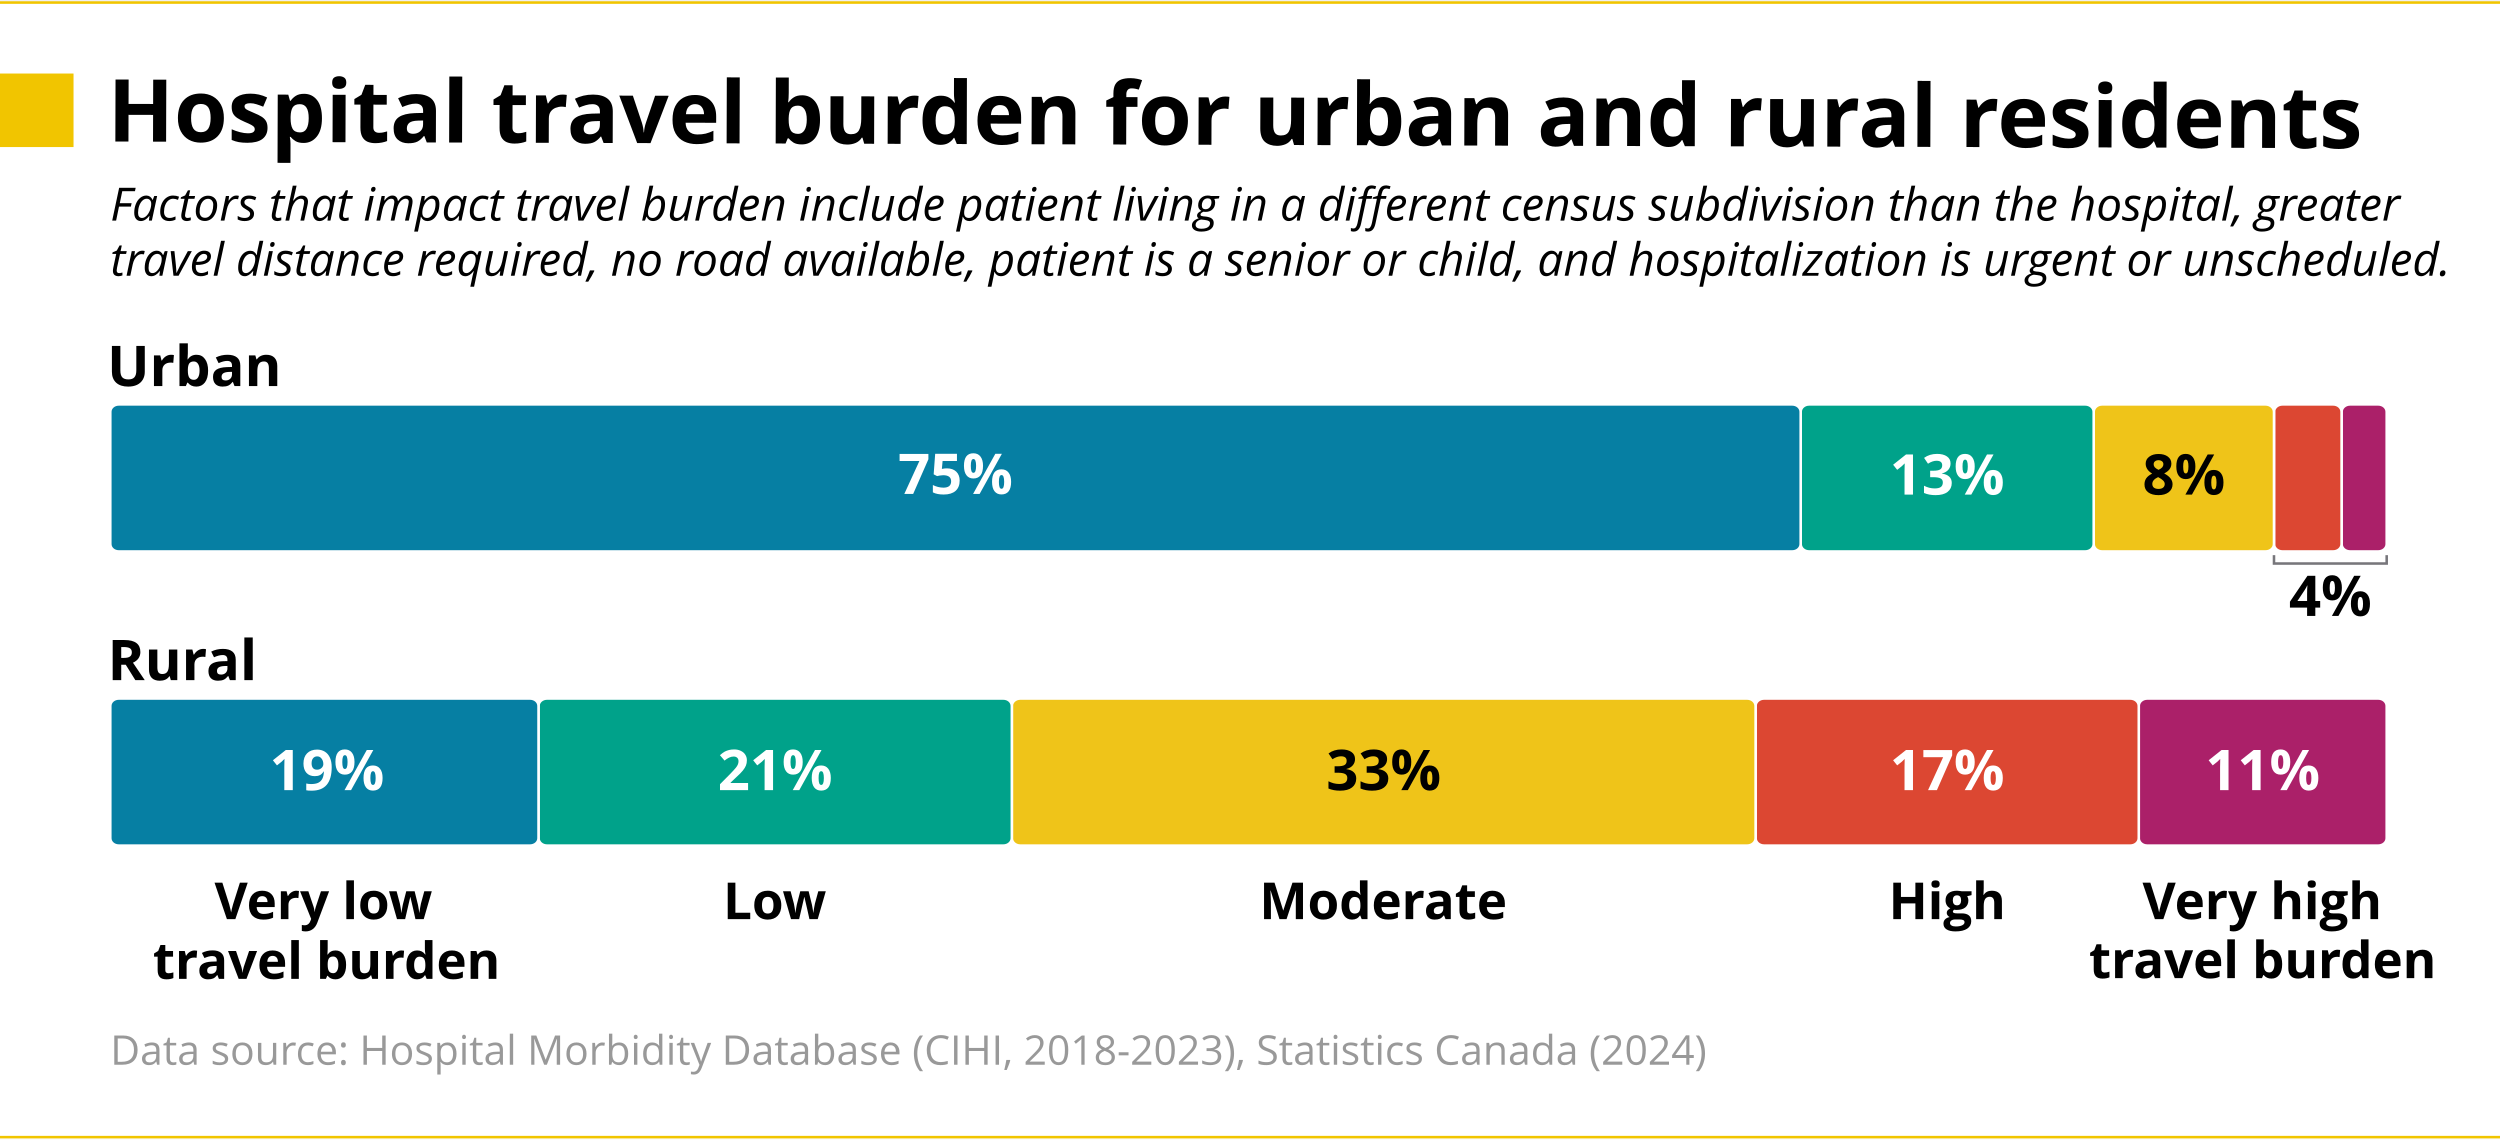
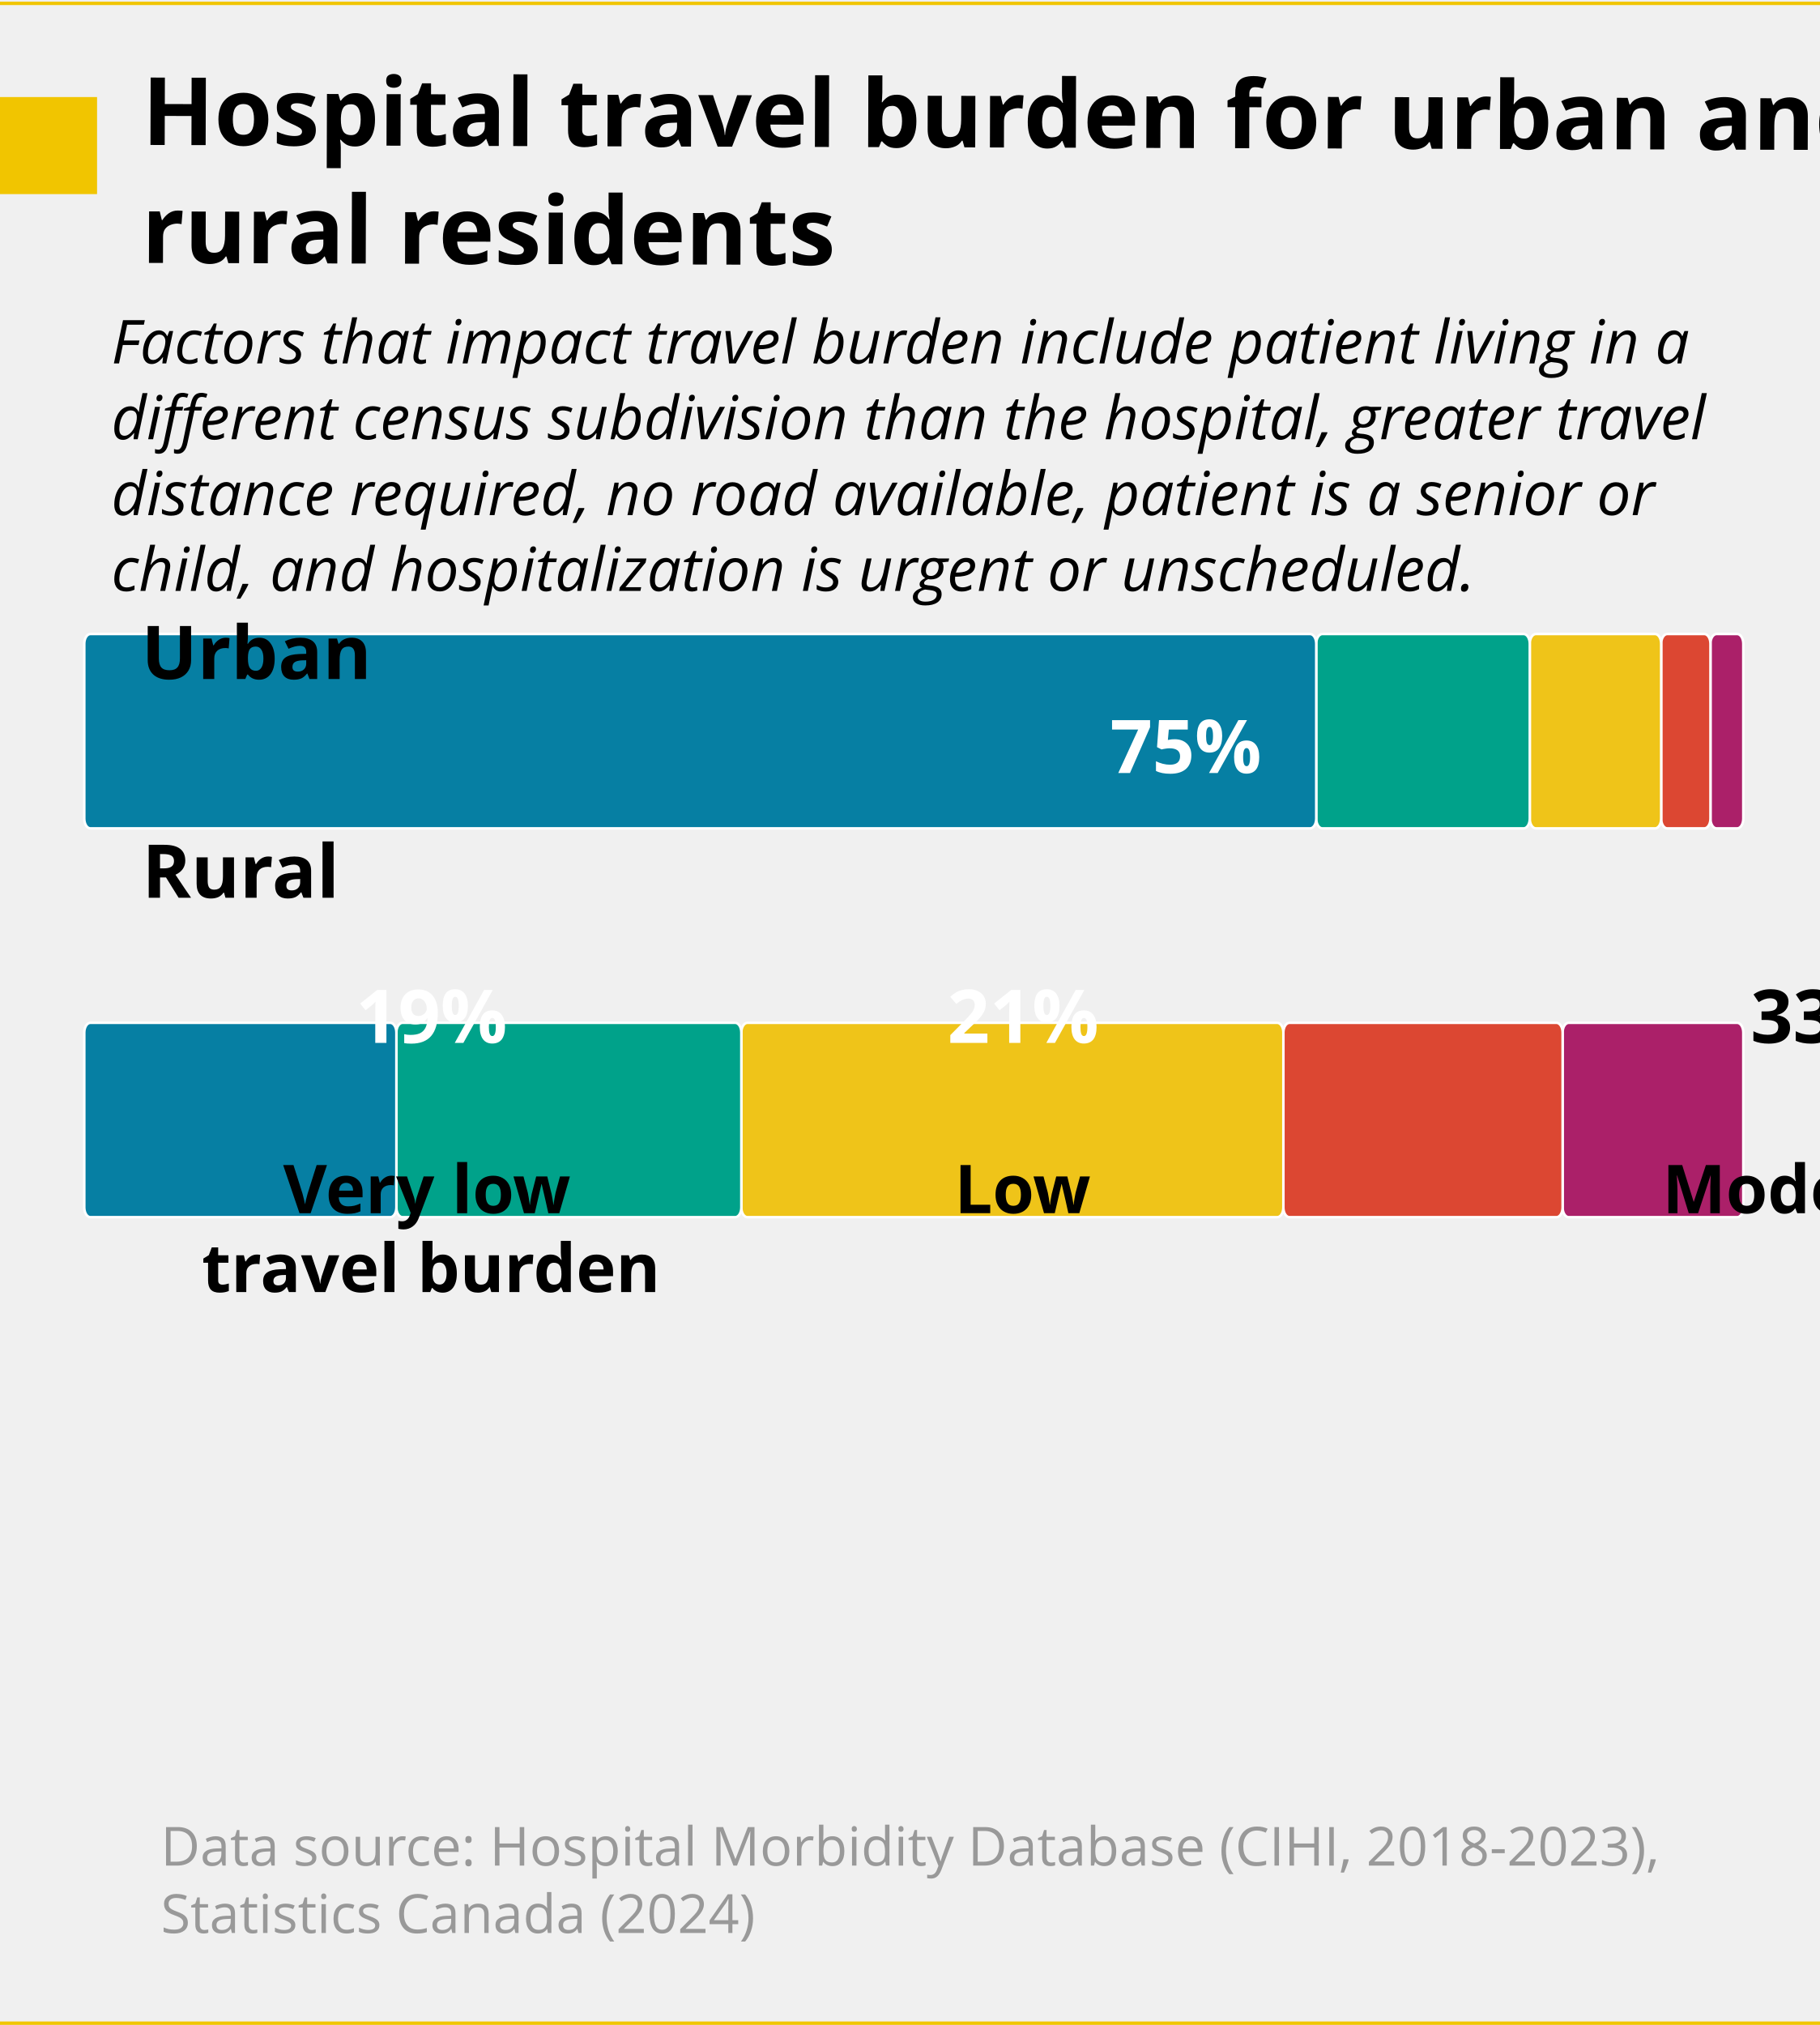
- <svg xmlns="http://www.w3.org/2000/svg" id="svg29" width="6.8in" height="3.1in" viewBox="0 0 489.6 223.2" version="1.1">
+ <svg xmlns="http://www.w3.org/2000/svg" id="svg29" width="360" height="400.6" viewBox="0 0 270 300.45" version="1.1">
  <defs id="defs29" />
  <g id="layer1">
-     <rect id="rect29" x="0" y=".5" width="489.6" height="222.699" fill="#fff" />
-     <path id="path1" d="M467.409,138.241v25.92c0,.795-.739,1.44-1.651,1.44h-45.251c-.912,0-1.651-.645-1.651-1.44v-25.92c0-.795.739-1.44,1.651-1.44h45.251c.912,0,1.651.645,1.651,1.44Z" fill="#ab2069" stroke="#fff" stroke-miterlimit="10" stroke-width=".5" />
-     <path id="path2" d="M467.409,80.64v25.92c0,.795-.739,1.44-1.651,1.44h-5.526c-.912,0-1.651-.645-1.651-1.44v-25.92c0-.795.739-1.44,1.651-1.44h5.526c.912,0,1.651.645,1.651,1.44Z" fill="#ab2069" stroke="#fff" stroke-miterlimit="10" stroke-width=".5" />
-     <path id="path3" d="M458.581,80.64v25.92c0,.795-.739,1.44-1.651,1.44h-9.94c-.912,0-1.651-.645-1.651-1.44v-25.92c0-.795.739-1.44,1.651-1.44h9.94c.912,0,1.651.645,1.651,1.44Z" fill="#dc4732" stroke="#fff" stroke-miterlimit="10" stroke-width=".5" />
-     <path id="path4" d="M418.856,138.241v25.92c0,.795-.739,1.44-1.651,1.44h-71.735c-.912,0-1.651-.645-1.651-1.44v-25.92c0-.795.739-1.44,1.651-1.44h71.735c.912,0,1.651.645,1.651,1.44h0Z" fill="#dc4732" stroke="#fff" stroke-miterlimit="10" stroke-width=".5" />
-     <path id="path5" d="M445.339,80.64v25.92c0,.795-.739,1.44-1.651,1.44h-32.009c-.912,0-1.651-.645-1.651-1.44v-25.92c0-.795.739-1.44,1.651-1.44h32.009c.912,0,1.651.645,1.651,1.44Z" fill="#efc419" stroke="#fff" stroke-miterlimit="10" stroke-width=".5" />
-     <path id="path6" d="M343.818,138.241v25.92c0,.795-.739,1.44-1.651,1.44h-142.358c-.912,0-1.651-.645-1.651-1.44v-25.92c0-.795.739-1.44,1.651-1.44h142.358c.912,0,1.651.645,1.651,1.44Z" fill="#efc419" stroke="#fff" stroke-miterlimit="10" stroke-width=".5" />
-     <path id="path7" d="M410.028,80.64v25.92c0,.795-.739,1.44-1.651,1.44h-54.079c-.912,0-1.651-.645-1.651-1.44v-25.92c0-.795.739-1.44,1.651-1.44h54.079c.912,0,1.651.645,1.651,1.44Z" fill="#00a28a" stroke="#fff" stroke-miterlimit="10" stroke-width=".5" />
-     <path id="path8" d="M198.158,138.241v25.92c0,.795-.739,1.44-1.651,1.44h-89.391c-.912,0-1.651-.645-1.651-1.44v-25.92c0-.795.739-1.44,1.651-1.44h89.391c.912,0,1.651.645,1.651,1.44Z" fill="#00a28a" stroke="#fff" stroke-miterlimit="10" stroke-width=".5" />
-     <path id="path9" d="M352.646,80.64v25.92c0,.795-.739,1.44-1.651,1.44H23.251c-.912,0-1.651-.645-1.651-1.44v-25.92c0-.795.739-1.44,1.651-1.44h327.744c.912,0,1.651.645,1.651,1.44Z" fill="#067fa3" stroke="#fff" stroke-miterlimit="10" stroke-width=".5" />
-     <path id="path10" d="M105.465,138.241v25.92c0,.795-.739,1.44-1.651,1.44H23.251c-.912,0-1.651-.645-1.651-1.44v-25.92c0-.795.739-1.44,1.651-1.44h80.563c.912,0,1.651.645,1.651,1.44Z" fill="#067fa3" stroke="#fff" stroke-miterlimit="10" stroke-width=".5" />
-     <path id="path37" d="M0,222.699h489.6" fill="none" stroke="#f1c500" stroke-miterlimit="2.25" stroke-width=".5" />
+     <path id="path1" d="m 258.664,153.195 v 25.958 c 0,0.796 -0.408,1.442 -0.912,1.442 h -24.986 c -0.504,0 -0.912,-0.646 -0.912,-1.442 v -25.958 c 0,-0.796 0.408,-1.442 0.912,-1.442 h 24.986 c 0.504,0 0.912,0.646 0.912,1.442 z" fill="#ab2069" stroke="#ffffff" stroke-miterlimit="10" stroke-width="0.372" />
+     <path id="path2" d="m 258.664,95.508 v 25.958 c 0,0.796 -0.408,1.442 -0.912,1.442 h -3.051 c -0.504,0 -0.912,-0.646 -0.912,-1.442 V 95.508 c 0,-0.796 0.408,-1.442 0.912,-1.442 h 3.051 c 0.504,0 0.912,0.646 0.912,1.442 z" fill="#ab2069" stroke="#ffffff" stroke-miterlimit="10" stroke-width="0.372" />
+     <path id="path3" d="m 253.79,95.508 v 25.958 c 0,0.796 -0.408,1.442 -0.912,1.442 h -5.488 c -0.504,0 -0.912,-0.646 -0.912,-1.442 V 95.508 c 0,-0.796 0.408,-1.442 0.912,-1.442 h 5.488 c 0.504,0 0.912,0.646 0.912,1.442 z" fill="#dc4732" stroke="#ffffff" stroke-miterlimit="10" stroke-width="0.372" />
+     <path id="path4" d="m 231.855,153.195 v 25.958 c 0,0.796 -0.408,1.442 -0.912,1.442 h -39.609 c -0.504,0 -0.912,-0.646 -0.912,-1.442 v -25.958 c 0,-0.796 0.408,-1.442 0.912,-1.442 h 39.609 c 0.504,0 0.912,0.646 0.912,1.442 z" fill="#dc4732" stroke="#ffffff" stroke-miterlimit="10" stroke-width="0.372" />
+     <path id="path5" d="m 246.478,95.508 v 25.958 c 0,0.796 -0.408,1.442 -0.912,1.442 h -17.674 c -0.504,0 -0.912,-0.646 -0.912,-1.442 V 95.508 c 0,-0.796 0.408,-1.442 0.912,-1.442 h 17.674 c 0.504,0 0.912,0.646 0.912,1.442 z" fill="#efc419" stroke="#ffffff" stroke-miterlimit="10" stroke-width="0.372" />
+     <path id="path6" d="m 190.422,153.195 v 25.958 c 0,0.796 -0.408,1.442 -0.912,1.442 h -78.604 c -0.504,0 -0.912,-0.646 -0.912,-1.442 v -25.958 c 0,-0.796 0.408,-1.442 0.912,-1.442 h 78.604 c 0.504,0 0.912,0.646 0.912,1.442 z" fill="#efc419" stroke="#ffffff" stroke-miterlimit="10" stroke-width="0.372" />
+     <path id="path7" d="m 226.981,95.508 v 25.958 c 0,0.796 -0.408,1.442 -0.912,1.442 h -29.86 c -0.504,0 -0.912,-0.646 -0.912,-1.442 V 95.508 c 0,-0.796 0.408,-1.442 0.912,-1.442 h 29.86 c 0.504,0 0.912,0.646 0.912,1.442 z" fill="#00a28a" stroke="#ffffff" stroke-miterlimit="10" stroke-width="0.372" />
+     <path id="path8" d="m 109.995,153.195 v 25.958 c 0,0.796 -0.408,1.442 -0.912,1.442 H 59.725 c -0.504,0 -0.912,-0.646 -0.912,-1.442 v -25.958 c 0,-0.796 0.408,-1.442 0.912,-1.442 h 49.358 c 0.504,0 0.912,0.646 0.912,1.442 z" fill="#00a28a" stroke="#ffffff" stroke-miterlimit="10" stroke-width="0.372" />
+     <path id="path9" d="m 195.297,95.508 v 25.958 c 0,0.796 -0.408,1.442 -0.912,1.442 H 13.418 c -0.504,0 -0.912,-0.646 -0.912,-1.442 V 95.508 c 0,-0.796 0.408,-1.442 0.912,-1.442 H 194.385 c 0.504,0 0.912,0.646 0.912,1.442 z" fill="#067fa3" stroke="#ffffff" stroke-miterlimit="10" stroke-width="0.372" />
+     <path id="path10" d="m 58.813,153.195 v 25.958 c 0,0.796 -0.408,1.442 -0.912,1.442 H 13.418 c -0.504,0 -0.912,-0.646 -0.912,-1.442 v -25.958 c 0,-0.796 0.408,-1.442 0.912,-1.442 h 44.484 c 0.504,0 0.912,0.646 0.912,1.442 z" fill="#067fa3" stroke="#ffffff" stroke-miterlimit="10" stroke-width="0.372" />
+     <path id="path37" d="M 0,300.179 H 489.6" fill="none" stroke="#f1c500" stroke-miterlimit="2.25" stroke-width="0.5" />
    <g id="text49" isolation="isolate">
      <g id="text10" isolation="isolate">
-         <text transform="translate(21.06 27.711) rotate(.17)" font-family="TradeGothicLT-Bold, 'TradeGothic LT Bold'" font-size="17" font-weight="700" isolation="isolate" id="text1">
-           <tspan x="0" y="0" id="tspan1">Hospital travel burden for urban and rural residents</tspan>
+         <text transform="rotate(0.17,-7236.761,7108.682)" font-family="TradeGothicLT-Bold, 'TradeGothic LT Bold'" font-size="17px" font-weight="700" isolation="isolate" id="text1" style="font-size:14px;white-space:pre;inline-size:215.443" xml:space="preserve">
+           <tspan x="0" y="0" id="tspan11">Hospital travel burden for urban and </tspan>
+           <tspan x="0" y="17.5" id="tspan13">rural residents</tspan>
        </text>
      </g>
    </g>
-     <g id="text51" isolation="isolate">
+     <g id="text51" isolation="isolate" transform="translate(-7.900884,73.36536)">
      <g id="text11" isolation="isolate">
-         <text transform="translate(21.6 208.515)" fill="#999" font-family="OpenSans, 'Open Sans'" font-size="8" isolation="isolate" id="text2">
-           <tspan x="0" y="0" id="tspan2">Data source: Hospital Morbidity Database (CIHI, 2018-2023), Statistics Canada (2024)</tspan>
+         <text transform="translate(31.75828,203.4359)" fill="#999999" font-family="OpenSans, 'Open Sans'" font-size="8px" isolation="isolate" id="text2" style="white-space:pre;inline-size:232.22" xml:space="preserve">
+           <tspan x="0" y="0" id="tspan14">Data source: Hospital Morbidity Database (CIHI, 2018-2023), </tspan>
+           <tspan x="0" y="10" id="tspan15">Statistics Canada (2024)</tspan>
        </text>
      </g>
    </g>
-     <rect id="rect72" y="14.4" width="14.4" height="14.4" fill="#f1c500" />
-     <path id="path37-2" d="M0,.5h489.6" fill="none" stroke="#f1c500" stroke-miterlimit="2.25" stroke-width=".5" />
+     <rect id="rect72" y="14.4" width="14.4" height="14.4" fill="#f1c500" x="0" />
+     <path id="path37-2" d="M 0,0.5 H 489.6" fill="none" stroke="#f1c500" stroke-miterlimit="2.25" stroke-width="0.5" />
    <g id="Layer_1" data-name="Layer 1">
-       <g id="text13" isolation="isolate">
-         <text transform="translate(21.6 43.2)" font-family="OpenSans-Italic, 'Open Sans'" font-size="9" font-style="italic" font-variation-settings="'wght' 400, 'wdth' 100" isolation="isolate" id="text3">
-           <tspan x="0" y="0" id="tspan3">Factors that impact travel burden include patient living in a different census subdivision than the hospital, greater </tspan>
+       <g id="text13" isolation="isolate" transform="translate(1.128698,6.772187)">
+         <text transform="translate(15.39216,47.15044)" font-family="OpenSans-Italic, 'Open Sans'" font-size="9px" font-style="italic" font-variation-settings="'wdth' 100, 'wght' 400" isolation="isolate" id="text3" style="white-space:pre;inline-size:247.283" xml:space="preserve">
+           <tspan x="0" y="0" id="tspan16">Factors that impact travel burden include patient living in a </tspan>
+           <tspan x="0" y="11.25" id="tspan17">different census subdivision than the hospital, greater travel </tspan>
+           <tspan x="0" y="22.5" id="tspan18">distance required, no road available, patient is a senior or </tspan>
+           <tspan x="0" y="33.75" id="tspan19">child, and hospitalization is urgent or unscheduled.</tspan>
        </text>
-         <text transform="translate(21.6 54)" font-family="OpenSans-Italic, 'Open Sans'" font-size="9" font-style="italic" font-variation-settings="'wght' 400, 'wdth' 100" isolation="isolate" id="text4">
-           <tspan x="0" y="0" id="tspan4">travel distance required, no road available, patient is a senior or child, and hospitalization is urgent or unscheduled.</tspan>
+         <text transform="translate(21.6,54)" font-family="OpenSans-Italic, 'Open Sans'" font-size="9px" font-style="italic" font-variation-settings="'wdth' 100, 'wght' 400" isolation="isolate" id="text4">
+           <tspan x="0" y="0" id="tspan4" />
        </text>
      </g>
-       <g id="text14" isolation="isolate">
-         <text transform="translate(20.979 75.602)" font-family="OpenSans-Bold, 'Open Sans'" font-size="11" font-weight="700" isolation="isolate" id="text5">
+       <g id="text14" isolation="isolate" transform="translate(0,25.14046)">
+         <text transform="translate(20.979,75.602)" font-family="OpenSans-Bold, 'Open Sans'" font-size="11px" font-weight="700" isolation="isolate" id="text5">
          <tspan x="0" y="0" id="tspan5">Urban</tspan>
        </text>
      </g>
      <g id="text15" isolation="isolate">
-         <text transform="translate(42.014 180.002)" font-family="OpenSans-Bold, 'Open Sans'" font-size="10" font-weight="700" isolation="isolate" id="text6">
+         <text transform="translate(42.014,180.002)" font-family="OpenSans-Bold, 'Open Sans'" font-size="10px" font-weight="700" isolation="isolate" id="text6">
          <tspan x="0" y="0" id="tspan6">Very low</tspan>
        </text>
        <text font-family="OpenSans-Bold, 'Open Sans'" font-size="10px" font-weight="700" isolation="isolate" id="text6-1" x="29.939" y="191.699">
          <tspan x="29.939" y="191.699" id="tspan6-5">travel burden</tspan>
        </text>
        <text font-family="OpenSans-Bold, 'Open Sans'" font-size="10px" font-weight="700" isolation="isolate" id="text6-1-7" x="409.096" y="191.554">
          <tspan x="409.096" y="191.554" id="tspan6-5-7">travel burden</tspan>
        </text>
      </g>
      <g id="text16" isolation="isolate">
-         <text transform="translate(52.789 154.737)" fill="#fff" font-family="OpenSans-Bold, 'Open Sans'" font-size="11" font-weight="700" isolation="isolate" id="text7">
+         <text transform="translate(52.789,154.737)" fill="#ffffff" font-family="OpenSans-Bold, 'Open Sans'" font-size="11px" font-weight="700" isolation="isolate" id="text7">
          <tspan x="0" y="0" id="tspan7">19%</tspan>
        </text>
      </g>
-       <g id="text17" isolation="isolate">
-         <text transform="translate(175.879 96.738)" fill="#fff" font-family="OpenSans-Bold, 'Open Sans'" font-size="11" font-weight="700" isolation="isolate" id="text8">
+       <g id="text17" isolation="isolate" transform="translate(-11.17354,17.95747)">
+         <text transform="translate(175.879,96.738)" fill="#ffffff" font-family="OpenSans-Bold, 'Open Sans'" font-size="11px" font-weight="700" isolation="isolate" id="text8">
          <tspan x="0" y="0" id="tspan8">75%</tspan>
        </text>
      </g>
      <g id="text18" isolation="isolate">
-         <text transform="translate(140.567 154.737)" fill="#fff" font-family="OpenSans-Bold, 'Open Sans'" font-size="11" font-weight="700" isolation="isolate" id="text9">
+         <text transform="translate(140.567,154.737)" fill="#ffffff" font-family="OpenSans-Bold, 'Open Sans'" font-size="11px" font-weight="700" isolation="isolate" id="text9">
          <tspan x="0" y="0" id="tspan9">21%</tspan>
        </text>
      </g>
      <g id="text19" isolation="isolate">
-         <text transform="translate(370.093 96.859)" fill="#fff" font-family="OpenSans-Bold, 'Open Sans'" font-size="11" font-weight="700" isolation="isolate" id="text12">
+         <text transform="translate(370.093,96.859)" fill="#ffffff" font-family="OpenSans-Bold, 'Open Sans'" font-size="11px" font-weight="700" isolation="isolate" id="text12">
          <tspan x="0" y="0" id="tspan10">13%</tspan>
        </text>
      </g>
      <g id="g20" isolation="isolate">
-         <text transform="translate(419.584 96.859)" font-family="OpenSans-Bold, 'Open Sans'" font-size="11" font-weight="700" isolation="isolate" id="text20">
+         <text transform="translate(419.584,96.859)" font-family="OpenSans-Bold, 'Open Sans'" font-size="11px" font-weight="700" isolation="isolate" id="text20">
          <tspan x="0" y="0" id="tspan12">8%</tspan>
        </text>
      </g>
      <g id="g21" isolation="isolate">
-         <text transform="translate(448.275 120.619)" font-family="OpenSans-Bold, 'Open Sans'" font-size="11" font-weight="700" isolation="isolate" id="text21">
+         <text transform="translate(448.275,120.619)" font-family="OpenSans-Bold, 'Open Sans'" font-size="11px" font-weight="700" isolation="isolate" id="text21">
          <tspan x="0" y="0" id="tspan20">4%</tspan>
        </text>
      </g>
      <g id="g22" isolation="isolate">
-         <text transform="translate(259.744 154.737)" font-family="OpenSans-Bold, 'Open Sans'" font-size="11" font-weight="700" isolation="isolate" id="text22">
+         <text transform="translate(259.744,154.737)" font-family="OpenSans-Bold, 'Open Sans'" font-size="11px" font-weight="700" isolation="isolate" id="text22">
          <tspan x="0" y="0" id="tspan21">33%</tspan>
        </text>
      </g>
      <g id="g23" isolation="isolate">
-         <text transform="translate(370.092 154.737)" fill="#fff" font-family="OpenSans-Bold, 'Open Sans'" font-size="11" font-weight="700" isolation="isolate" id="text23">
+         <text transform="translate(370.092,154.737)" fill="#ffffff" font-family="OpenSans-Bold, 'Open Sans'" font-size="11px" font-weight="700" isolation="isolate" id="text23">
          <tspan x="0" y="0" id="tspan22">17%</tspan>
        </text>
      </g>
      <g id="g24" isolation="isolate">
-         <text transform="translate(431.888 154.737)" fill="#fff" font-family="OpenSans-Bold, 'Open Sans'" font-size="11" font-weight="700" isolation="isolate" id="text24">
+         <text transform="translate(431.888,154.737)" fill="#ffffff" font-family="OpenSans-Bold, 'Open Sans'" font-size="11px" font-weight="700" isolation="isolate" id="text24">
          <tspan x="0" y="0" id="tspan23">11%</tspan>
        </text>
      </g>
      <g id="g25" isolation="isolate">
-         <text transform="translate(141.612 180.001)" font-family="OpenSans-Bold, 'Open Sans'" font-size="10" font-weight="700" isolation="isolate" id="text25">
+         <text transform="translate(141.612,180.001)" font-family="OpenSans-Bold, 'Open Sans'" font-size="10px" font-weight="700" isolation="isolate" id="text25">
          <tspan x="0" y="0" id="tspan24">Low</tspan>
        </text>
      </g>
      <g id="g26" isolation="isolate">
-         <text transform="translate(246.645 180.002)" font-family="OpenSans-Bold, 'Open Sans'" font-size="10" font-weight="700" isolation="isolate" id="text26">
+         <text transform="translate(246.645,180.002)" font-family="OpenSans-Bold, 'Open Sans'" font-size="10px" font-weight="700" isolation="isolate" id="text26">
          <tspan x="0" y="0" id="tspan25">Moderate</tspan>
        </text>
      </g>
      <g id="g27" isolation="isolate">
-         <text transform="translate(369.874 180.001)" font-family="OpenSans-Bold, 'Open Sans'" font-size="10" font-weight="700" isolation="isolate" id="text27">
+         <text transform="translate(369.874,180.001)" font-family="OpenSans-Bold, 'Open Sans'" font-size="10px" font-weight="700" isolation="isolate" id="text27">
          <tspan x="0" y="0" id="tspan26">High</tspan>
        </text>
      </g>
      <g id="g28" isolation="isolate">
-         <text transform="translate(419.592 180.002)" font-family="OpenSans-Bold, 'Open Sans'" font-size="10" font-weight="700" isolation="isolate" id="text28">
+         <text transform="translate(419.592,180.002)" font-family="OpenSans-Bold, 'Open Sans'" font-size="10px" font-weight="700" isolation="isolate" id="text28">
          <tspan x="0" y="0" id="tspan27">Very high</tspan>
        </text>
      </g>
      <g id="g29" isolation="isolate">
-         <text transform="translate(21.085 133.203)" font-family="OpenSans-Bold, 'Open Sans'" font-size="11" font-weight="700" isolation="isolate" id="text29">
+         <text transform="translate(21.085,133.203)" font-family="OpenSans-Bold, 'Open Sans'" font-size="11px" font-weight="700" isolation="isolate" id="text29">
          <tspan x="0" y="0" id="tspan28">Rural</tspan>
        </text>
      </g>
-       <polyline id="polyline29" points="445.339 108.721 445.339 110.36 467.409 110.36 467.409 108.721" fill="none" stroke="#ab2069" stroke-miterlimit="10" stroke-width=".5" style="stroke:#77767b" />
+       <polyline id="polyline29" points="445.339 108.721 445.339 110.36 467.409 110.36 467.409 108.721" fill="none" stroke="#ab2069" stroke-miterlimit="10" stroke-width="0.5" style="stroke:#77767b" />
    </g>
  </g>
</svg>
